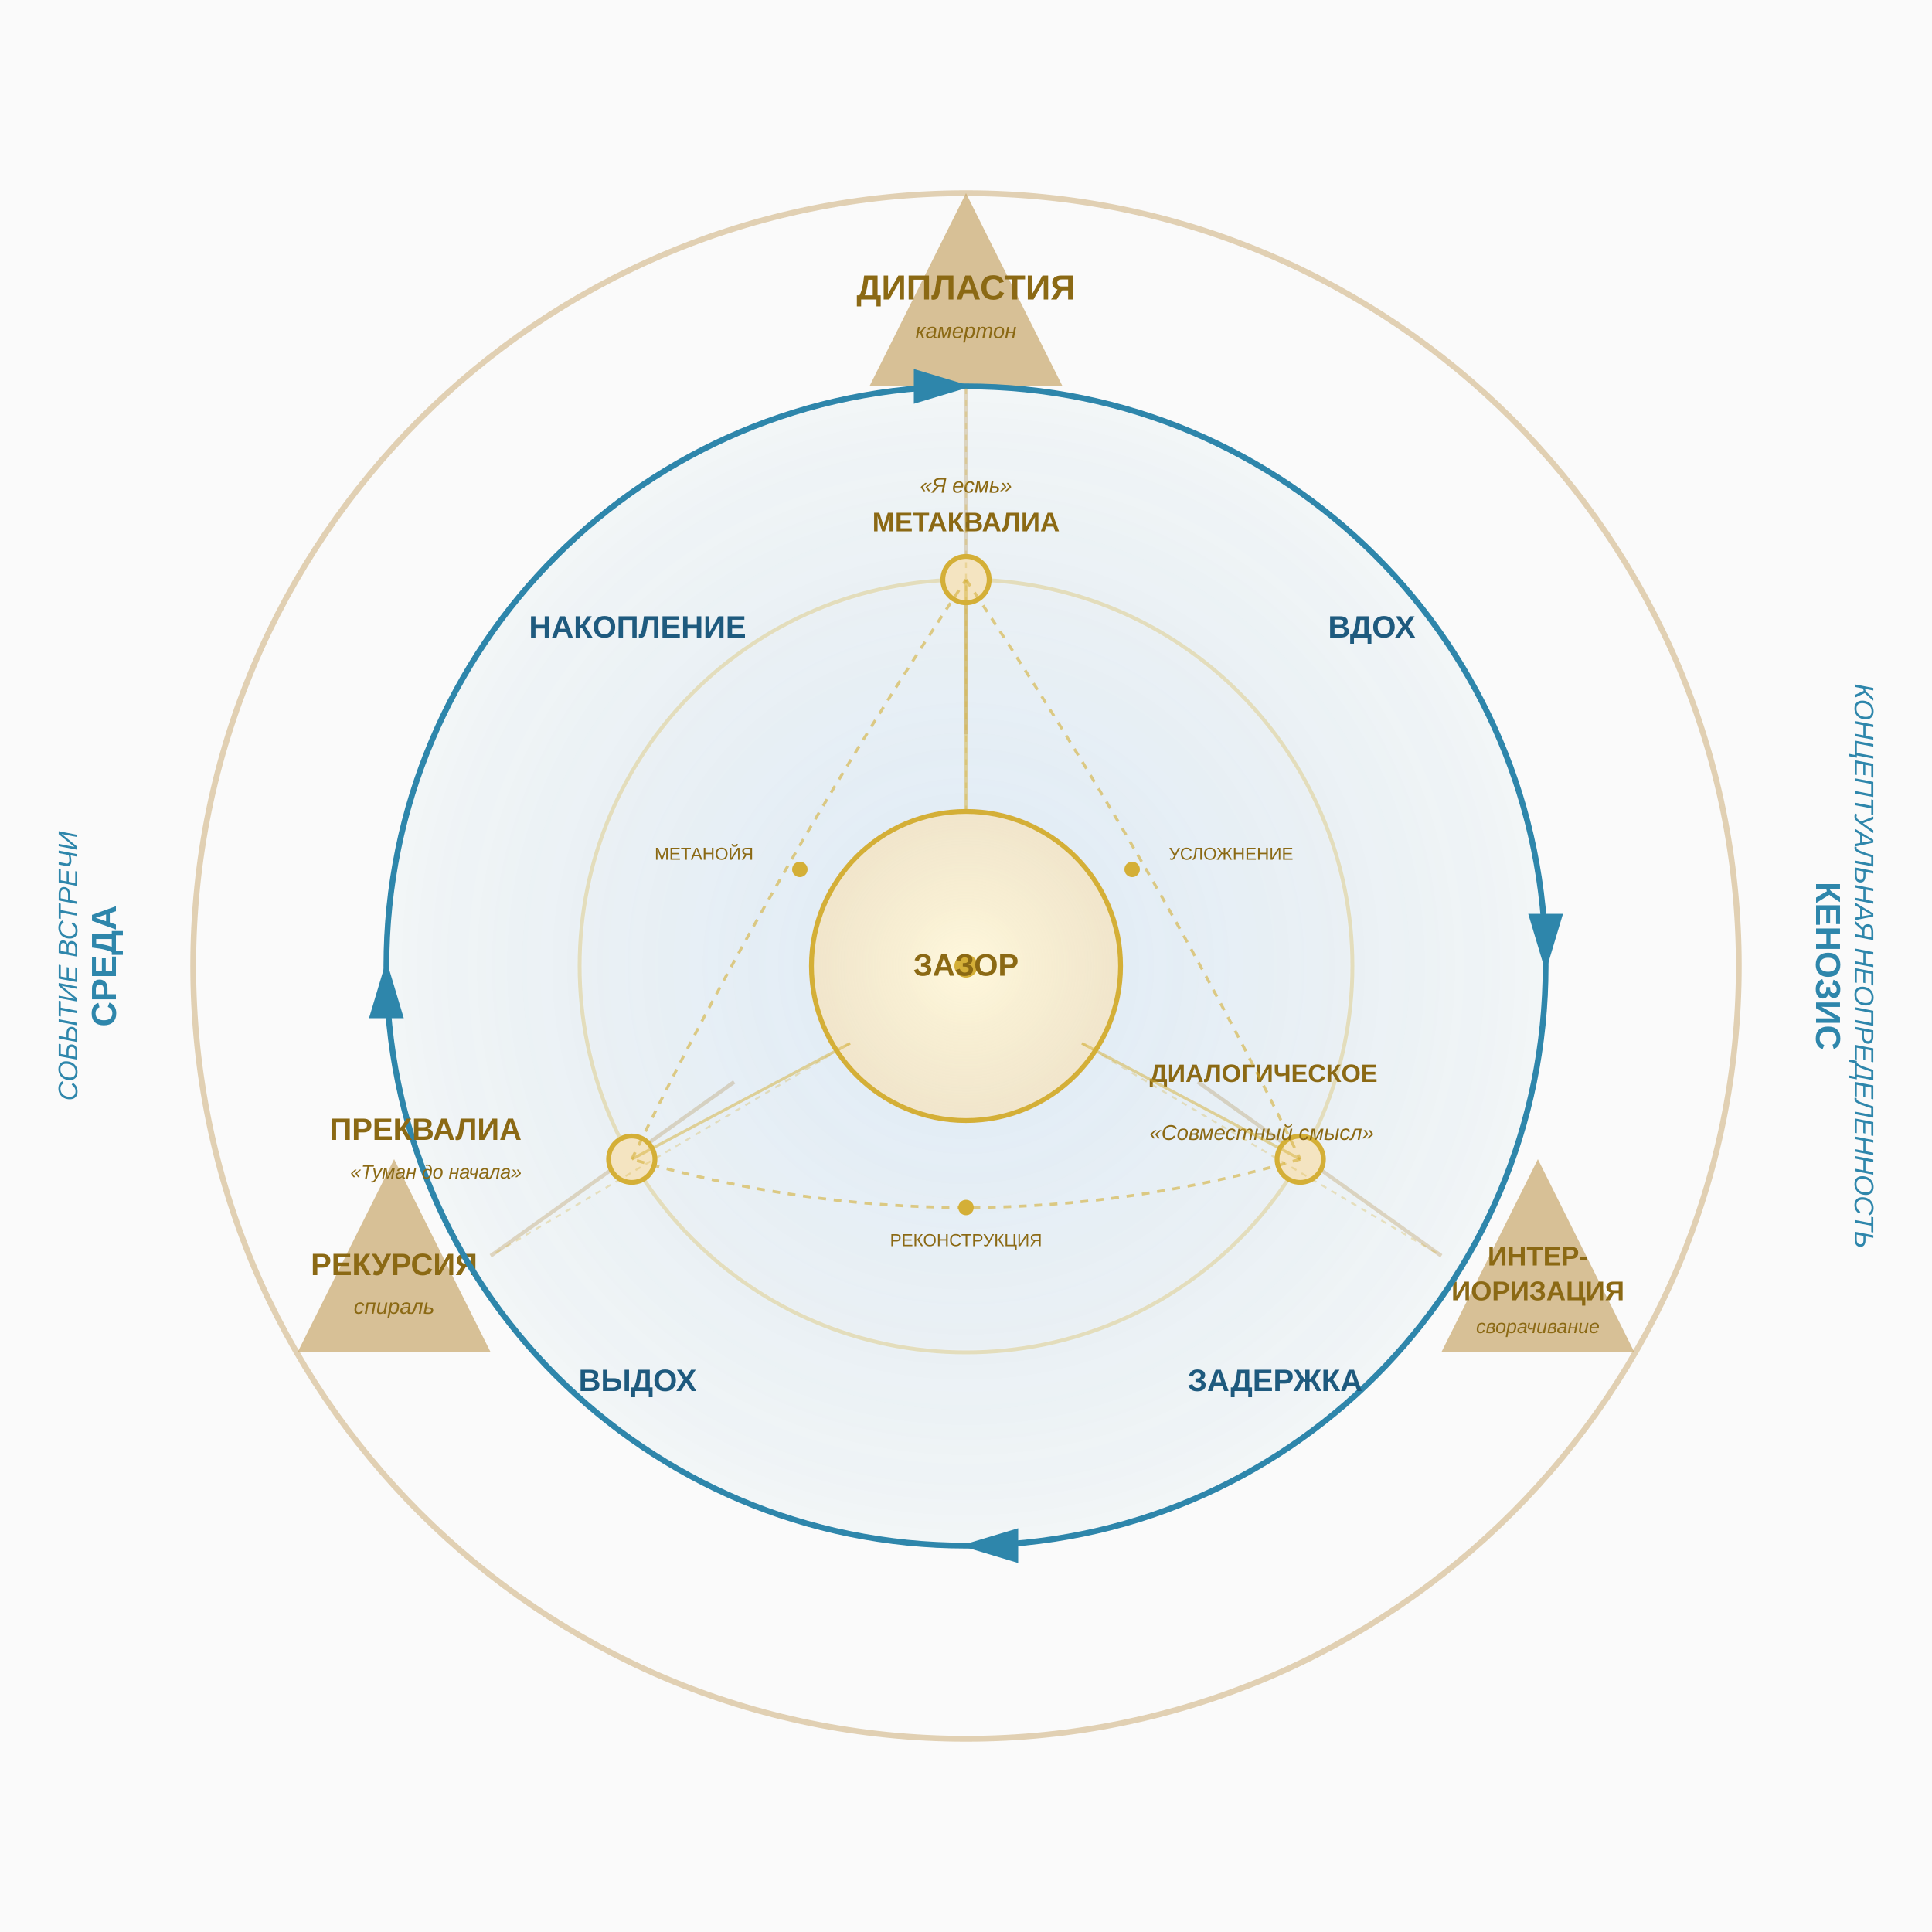
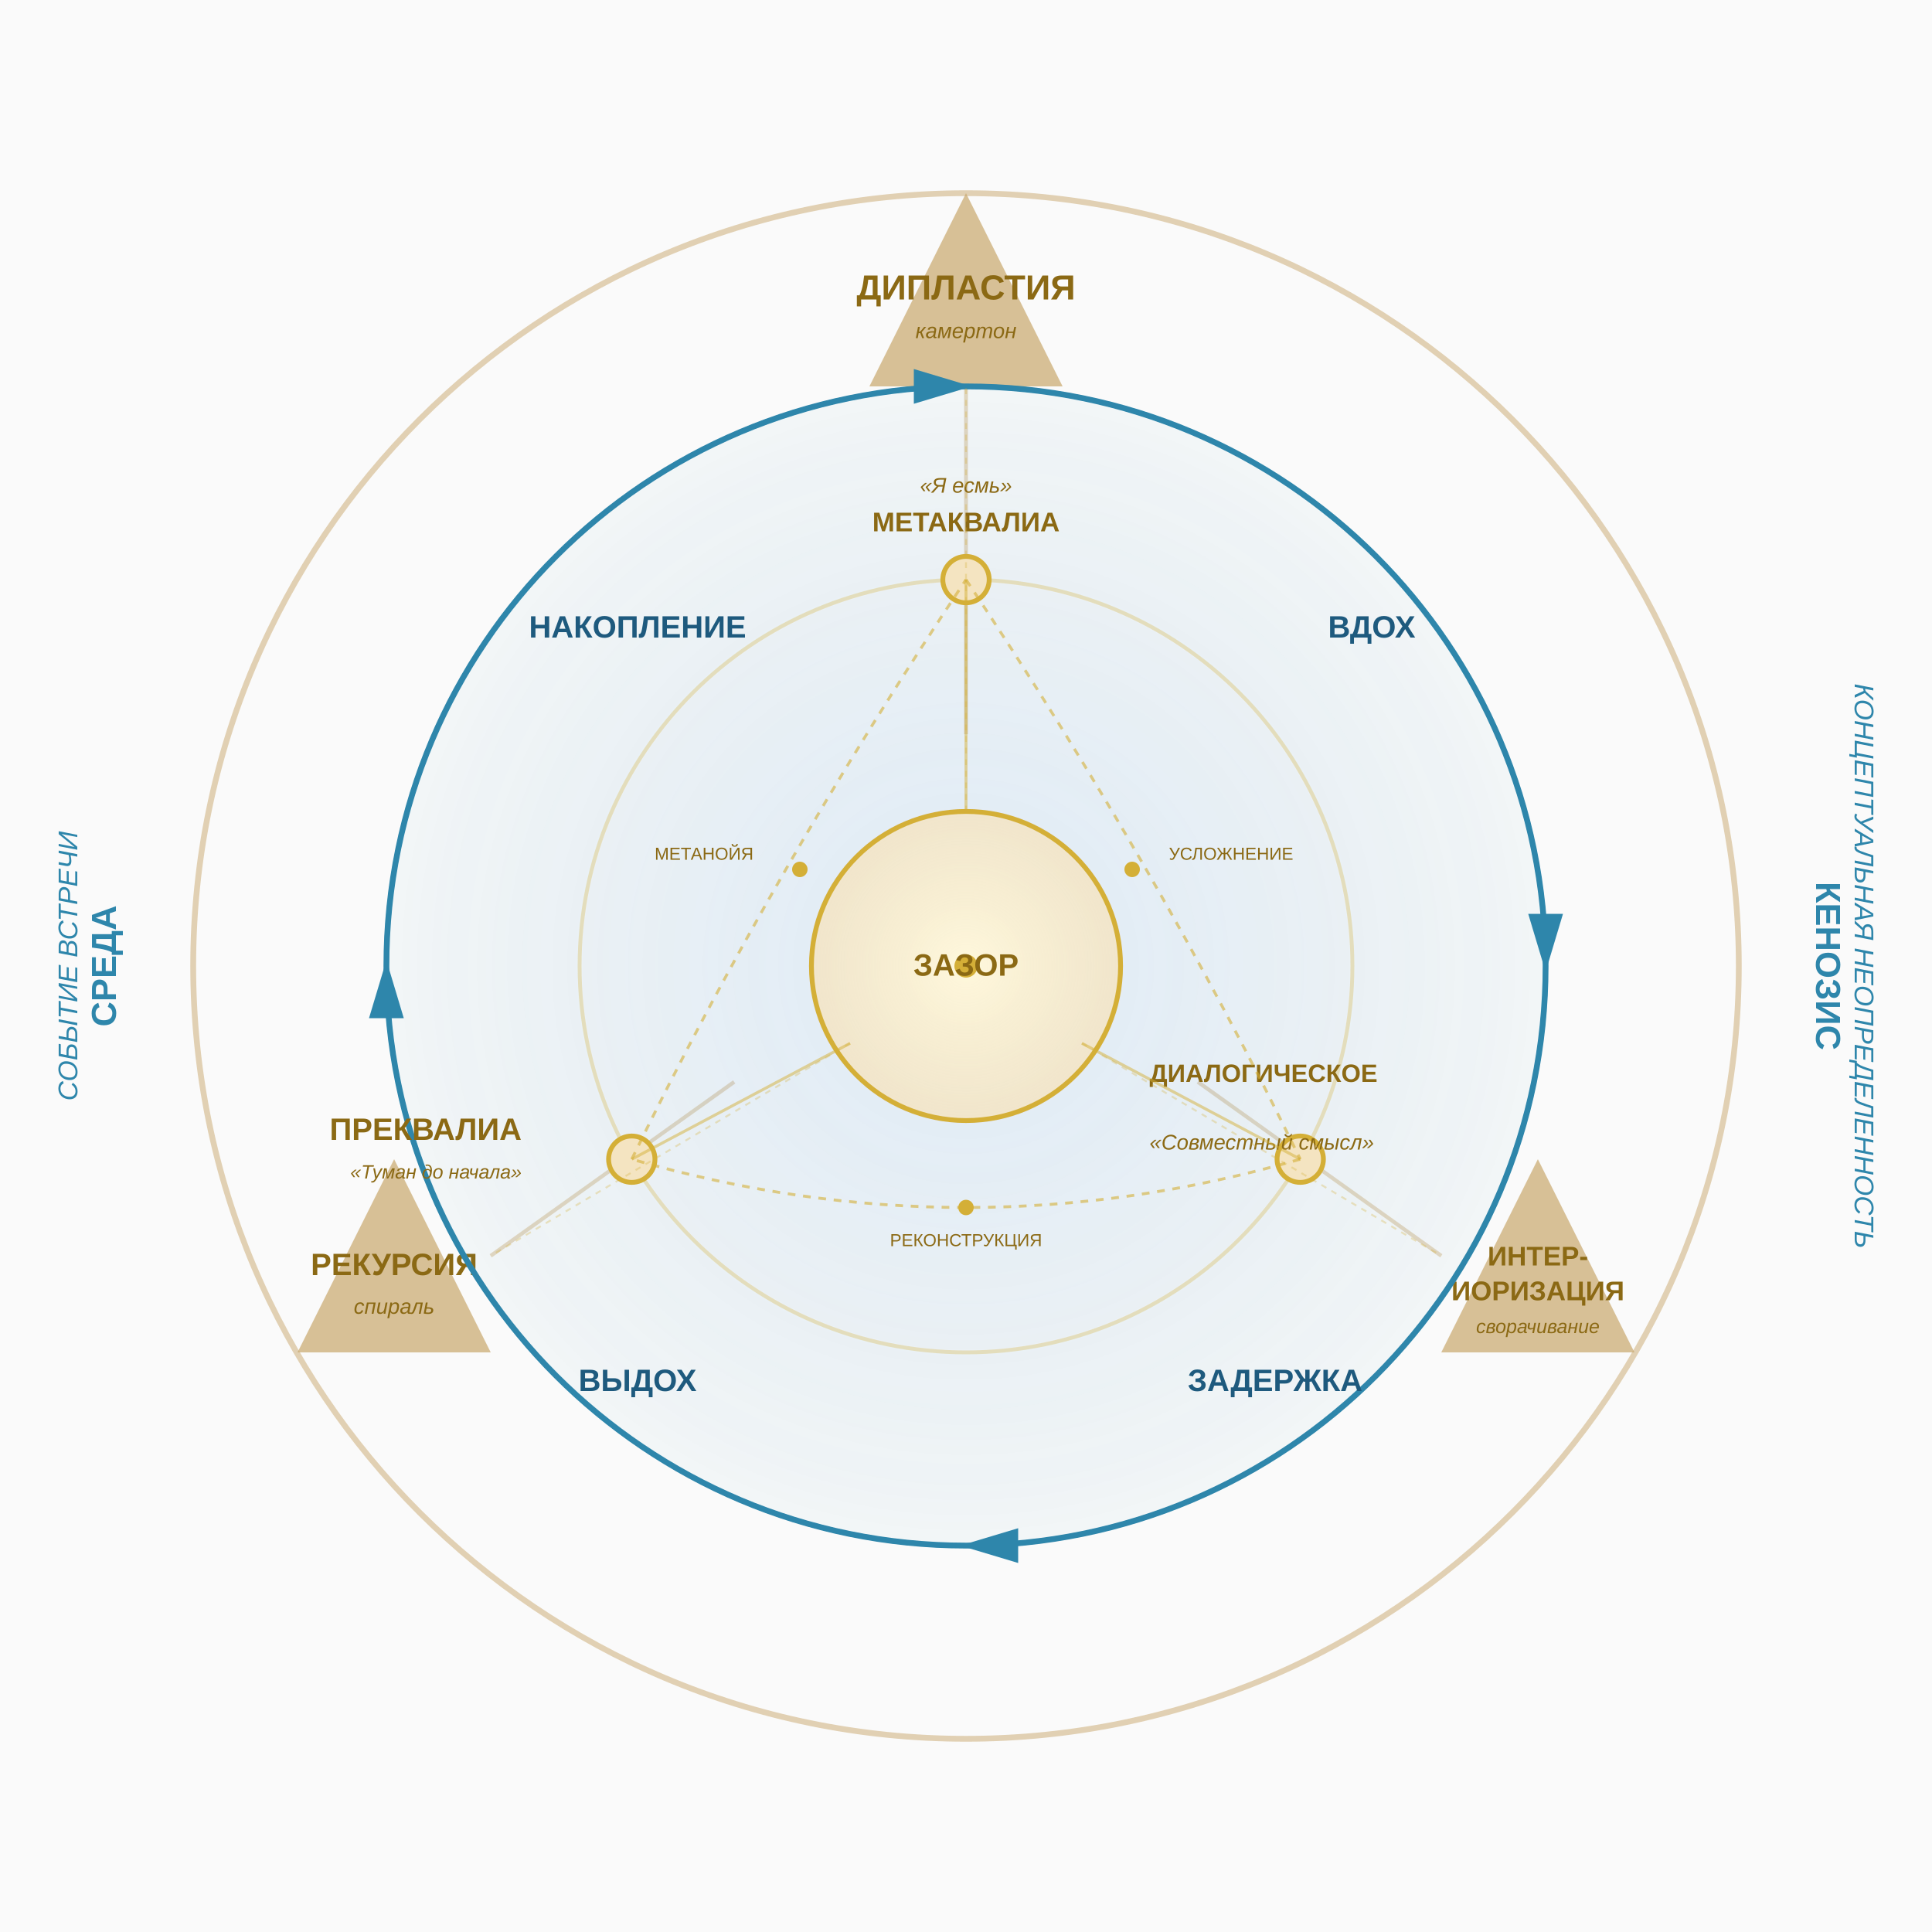
<svg xmlns="http://www.w3.org/2000/svg" viewBox="0 0 1000 1000" width="1000" height="1000">
  <defs>
    <radialGradient id="centerGlow" cx="50%" cy="50%" r="50%">
      <stop offset="0%" style="stop-color:#FFF8DC;stop-opacity:1" />
      <stop offset="100%" style="stop-color:#F4E4C1;stop-opacity:0.8" />
    </radialGradient>
    <radialGradient id="cycleGlow" cx="50%" cy="50%" r="50%">
      <stop offset="0%" style="stop-color:#4A90E2;stop-opacity:0.2" />
      <stop offset="100%" style="stop-color:#2E86AB;stop-opacity:0.05" />
    </radialGradient>
    <marker id="arrowhead" markerWidth="10" markerHeight="10" refX="9" refY="3" orient="auto">
      <polygon points="0 0, 10 3, 0 6" fill="#2E86AB" />
    </marker>
  </defs>
  <rect width="1000" height="1000" fill="#FAFAFA" />
  <circle cx="500" cy="500" r="400" fill="none" stroke="#C8A66B" stroke-width="3" opacity="0.5" />
  <g id="diplostia">
    <path d="M 500 100 L 450 200 L 550 200 Z" fill="#C8A66B" opacity="0.7" />
    <text x="500" y="155" text-anchor="middle" font-family="Arial, sans-serif" font-size="18" font-weight="bold" fill="#8B6914">ДИПЛАСТИЯ</text>
    <text x="500" y="175" text-anchor="middle" font-family="Arial, sans-serif" font-size="11" fill="#8B6914" font-style="italic">камертон</text>
    <line x1="500" y1="200" x2="500" y2="380" stroke="#C8A66B" stroke-width="2" opacity="0.4" />
  </g>
  <g id="interiorization">
    <path d="M 846 700 L 746 700 L 796 600 Z" fill="#C8A66B" opacity="0.7" />
    <text x="796" y="655" text-anchor="middle" font-family="Arial, sans-serif" font-size="14" font-weight="bold" fill="#8B6914">ИНТЕР-</text>
    <text x="796" y="673" text-anchor="middle" font-family="Arial, sans-serif" font-size="14" font-weight="bold" fill="#8B6914">ИОРИЗАЦИЯ</text>
    <text x="796" y="690" text-anchor="middle" font-family="Arial, sans-serif" font-size="10" fill="#8B6914" font-style="italic">сворачивание</text>
    <line x1="746" y1="650" x2="620" y2="560" stroke="#C8A66B" stroke-width="2" opacity="0.4" />
  </g>
  <g id="recursion">
    <path d="M 154 700 L 254 700 L 204 600 Z" fill="#C8A66B" opacity="0.7" />
    <text x="204" y="660" text-anchor="middle" font-family="Arial, sans-serif" font-size="16" font-weight="bold" fill="#8B6914">РЕКУРСИЯ</text>
    <text x="204" y="680" text-anchor="middle" font-family="Arial, sans-serif" font-size="11" fill="#8B6914" font-style="italic">спираль</text>
    <line x1="254" y1="650" x2="380" y2="560" stroke="#C8A66B" stroke-width="2" opacity="0.4" />
  </g>
  <circle cx="500" cy="500" r="300" fill="url(#cycleGlow)" stroke="#2E86AB" stroke-width="2.5" opacity="0.8" />
  <g id="inhale">
    <path d="M 500 200 A 300 300 0 0 1 800 500" fill="none" stroke="#2E86AB" stroke-width="3" marker-end="url(#arrowhead)" />
    <text x="710" y="330" text-anchor="middle" font-family="Arial, sans-serif" font-size="16" font-weight="bold" fill="#1E5A7E">ВДОХ</text>
  </g>
  <g id="delay">
    <path d="M 800 500 A 300 300 0 0 1 500 800" fill="none" stroke="#2E86AB" stroke-width="3" marker-end="url(#arrowhead)" />
    <text x="660" y="720" text-anchor="middle" font-family="Arial, sans-serif" font-size="16" font-weight="bold" fill="#1E5A7E">ЗАДЕРЖКА</text>
  </g>
  <g id="exhale">
    <path d="M 500 800 A 300 300 0 0 1 200 500" fill="none" stroke="#2E86AB" stroke-width="3" marker-end="url(#arrowhead)" />
    <text x="330" y="720" text-anchor="middle" font-family="Arial, sans-serif" font-size="16" font-weight="bold" fill="#1E5A7E">ВЫДОХ</text>
  </g>
  <g id="accumulate">
    <path d="M 200 500 A 300 300 0 0 1 500 200" fill="none" stroke="#2E86AB" stroke-width="3" marker-end="url(#arrowhead)" />
    <text x="330" y="330" text-anchor="middle" font-family="Arial, sans-serif" font-size="16" font-weight="bold" fill="#1E5A7E">НАКОПЛЕНИЕ</text>
  </g>
  <circle cx="500" cy="500" r="200" fill="none" stroke="#D4AF37" stroke-width="2" opacity="0.3" />
  <g id="metaqualia">
    <circle cx="500" cy="300" r="12" fill="#F4E4C1" stroke="#D4AF37" stroke-width="2.5" />
    <text x="500" y="275" text-anchor="middle" font-family="Arial, sans-serif" font-size="14" font-weight="bold" fill="#8B6914">МЕТАКВАЛИА</text>
    <text x="500" y="255" text-anchor="middle" font-family="Arial, sans-serif" font-size="11" fill="#8B6914" font-style="italic">«Я есмь»</text>
  </g>
  <g id="dialogical">
    <circle cx="673" cy="600" r="12" fill="#F4E4C1" stroke="#D4AF37" stroke-width="2.5" />
    <text x="595" y="560" text-anchor="start" font-family="Arial, sans-serif" font-size="13" font-weight="bold" fill="#8B6914">ДИАЛОГИЧЕСКОЕ</text>
-     <text x="595" y="590" text-anchor="start" font-family="Arial, sans-serif" font-size="11" fill="#8B6914" font-style="italic">«Совместный смысл»</text>
+     <text x="595" y="595" text-anchor="start" font-family="Arial, sans-serif" font-size="11" fill="#8B6914" font-style="italic">«Совместный смысл»</text>
  </g>
  <g id="prequalia">
    <circle cx="327" cy="600" r="12" fill="#F4E4C1" stroke="#D4AF37" stroke-width="2.5" />
    <text x="270" y="590" text-anchor="end" font-family="Arial, sans-serif" font-size="16" font-weight="bold" fill="#8B6914">ПРЕКВАЛИА</text>
    <text x="270" y="610" text-anchor="end" font-family="Arial, sans-serif" font-size="10" fill="#8B6914" font-style="italic">«Туман до начала»</text>
  </g>
  <path d="M 500 300 Q 600 450 673 600" fill="none" stroke="#D4AF37" stroke-width="1.5" stroke-dasharray="4,4" opacity="0.6" />
  <path d="M 673 600 Q 500 650 327 600" fill="none" stroke="#D4AF37" stroke-width="1.5" stroke-dasharray="4,4" opacity="0.6" />
  <path d="M 327 600 Q 400 450 500 300" fill="none" stroke="#D4AF37" stroke-width="1.5" stroke-dasharray="4,4" opacity="0.6" />
  <circle cx="586" cy="450" r="4" fill="#D4AF37" />
  <text x="605" y="445" font-family="Arial, sans-serif" font-size="9" fill="#8B6914">УСЛОЖНЕНИЕ</text>
  <circle cx="500" cy="625" r="4" fill="#D4AF37" />
  <text x="500" y="645" text-anchor="middle" font-family="Arial, sans-serif" font-size="9" fill="#8B6914">РЕКОНСТРУКЦИЯ</text>
  <circle cx="414" cy="450" r="4" fill="#D4AF37" />
  <text x="390" y="445" text-anchor="end" font-family="Arial, sans-serif" font-size="9" fill="#8B6914">МЕТАНОЙЯ</text>
  <circle cx="500" cy="500" r="80" fill="url(#centerGlow)" stroke="#D4AF37" stroke-width="2.5" />
  <circle cx="500" cy="500" r="6" fill="#D4AF37" />
  <text x="500" y="505" text-anchor="middle" font-family="Arial, sans-serif" font-size="16" font-weight="bold" fill="#8B6914">ЗАЗОР</text>
  <line x1="500" y1="420" x2="500" y2="200" stroke="#D4AF37" stroke-width="1" opacity="0.3" stroke-dasharray="3,3" />
  <line x1="560" y1="540" x2="746" y2="650" stroke="#D4AF37" stroke-width="1" opacity="0.3" stroke-dasharray="3,3" />
  <line x1="440" y1="540" x2="254" y2="650" stroke="#D4AF37" stroke-width="1" opacity="0.3" stroke-dasharray="3,3" />
  <line x1="500" y1="420" x2="500" y2="300" stroke="#D4AF37" stroke-width="1.5" opacity="0.5" />
  <line x1="560" y1="540" x2="673" y2="600" stroke="#D4AF37" stroke-width="1.5" opacity="0.5" />
  <line x1="440" y1="540" x2="327" y2="600" stroke="#D4AF37" stroke-width="1.5" opacity="0.5" />
  <text x="940" y="500" text-anchor="middle" font-family="Arial, sans-serif" font-size="18" font-weight="bold" fill="#2E86AB" transform="rotate(90 940 500)">КЕНОЗИС</text>
  <text x="960" y="500" text-anchor="middle" font-family="Arial, sans-serif" font-size="14" fill="#2E86AB" font-style="italic" transform="rotate(90 960 500)">КОНЦЕПТУАЛЬНАЯ НЕОПРЕДЕЛЕННОСТЬ</text>
  <text x="60" y="500" text-anchor="middle" font-family="Arial, sans-serif" font-size="18" font-weight="bold" fill="#2E86AB" transform="rotate(-90 60 500)">СРЕДА</text>
  <text x="40" y="500" text-anchor="middle" font-family="Arial, sans-serif" font-size="14" fill="#2E86AB" font-style="italic" transform="rotate(-90 40 500)">СОБЫТИЕ ВСТРЕЧИ</text>
</svg>
